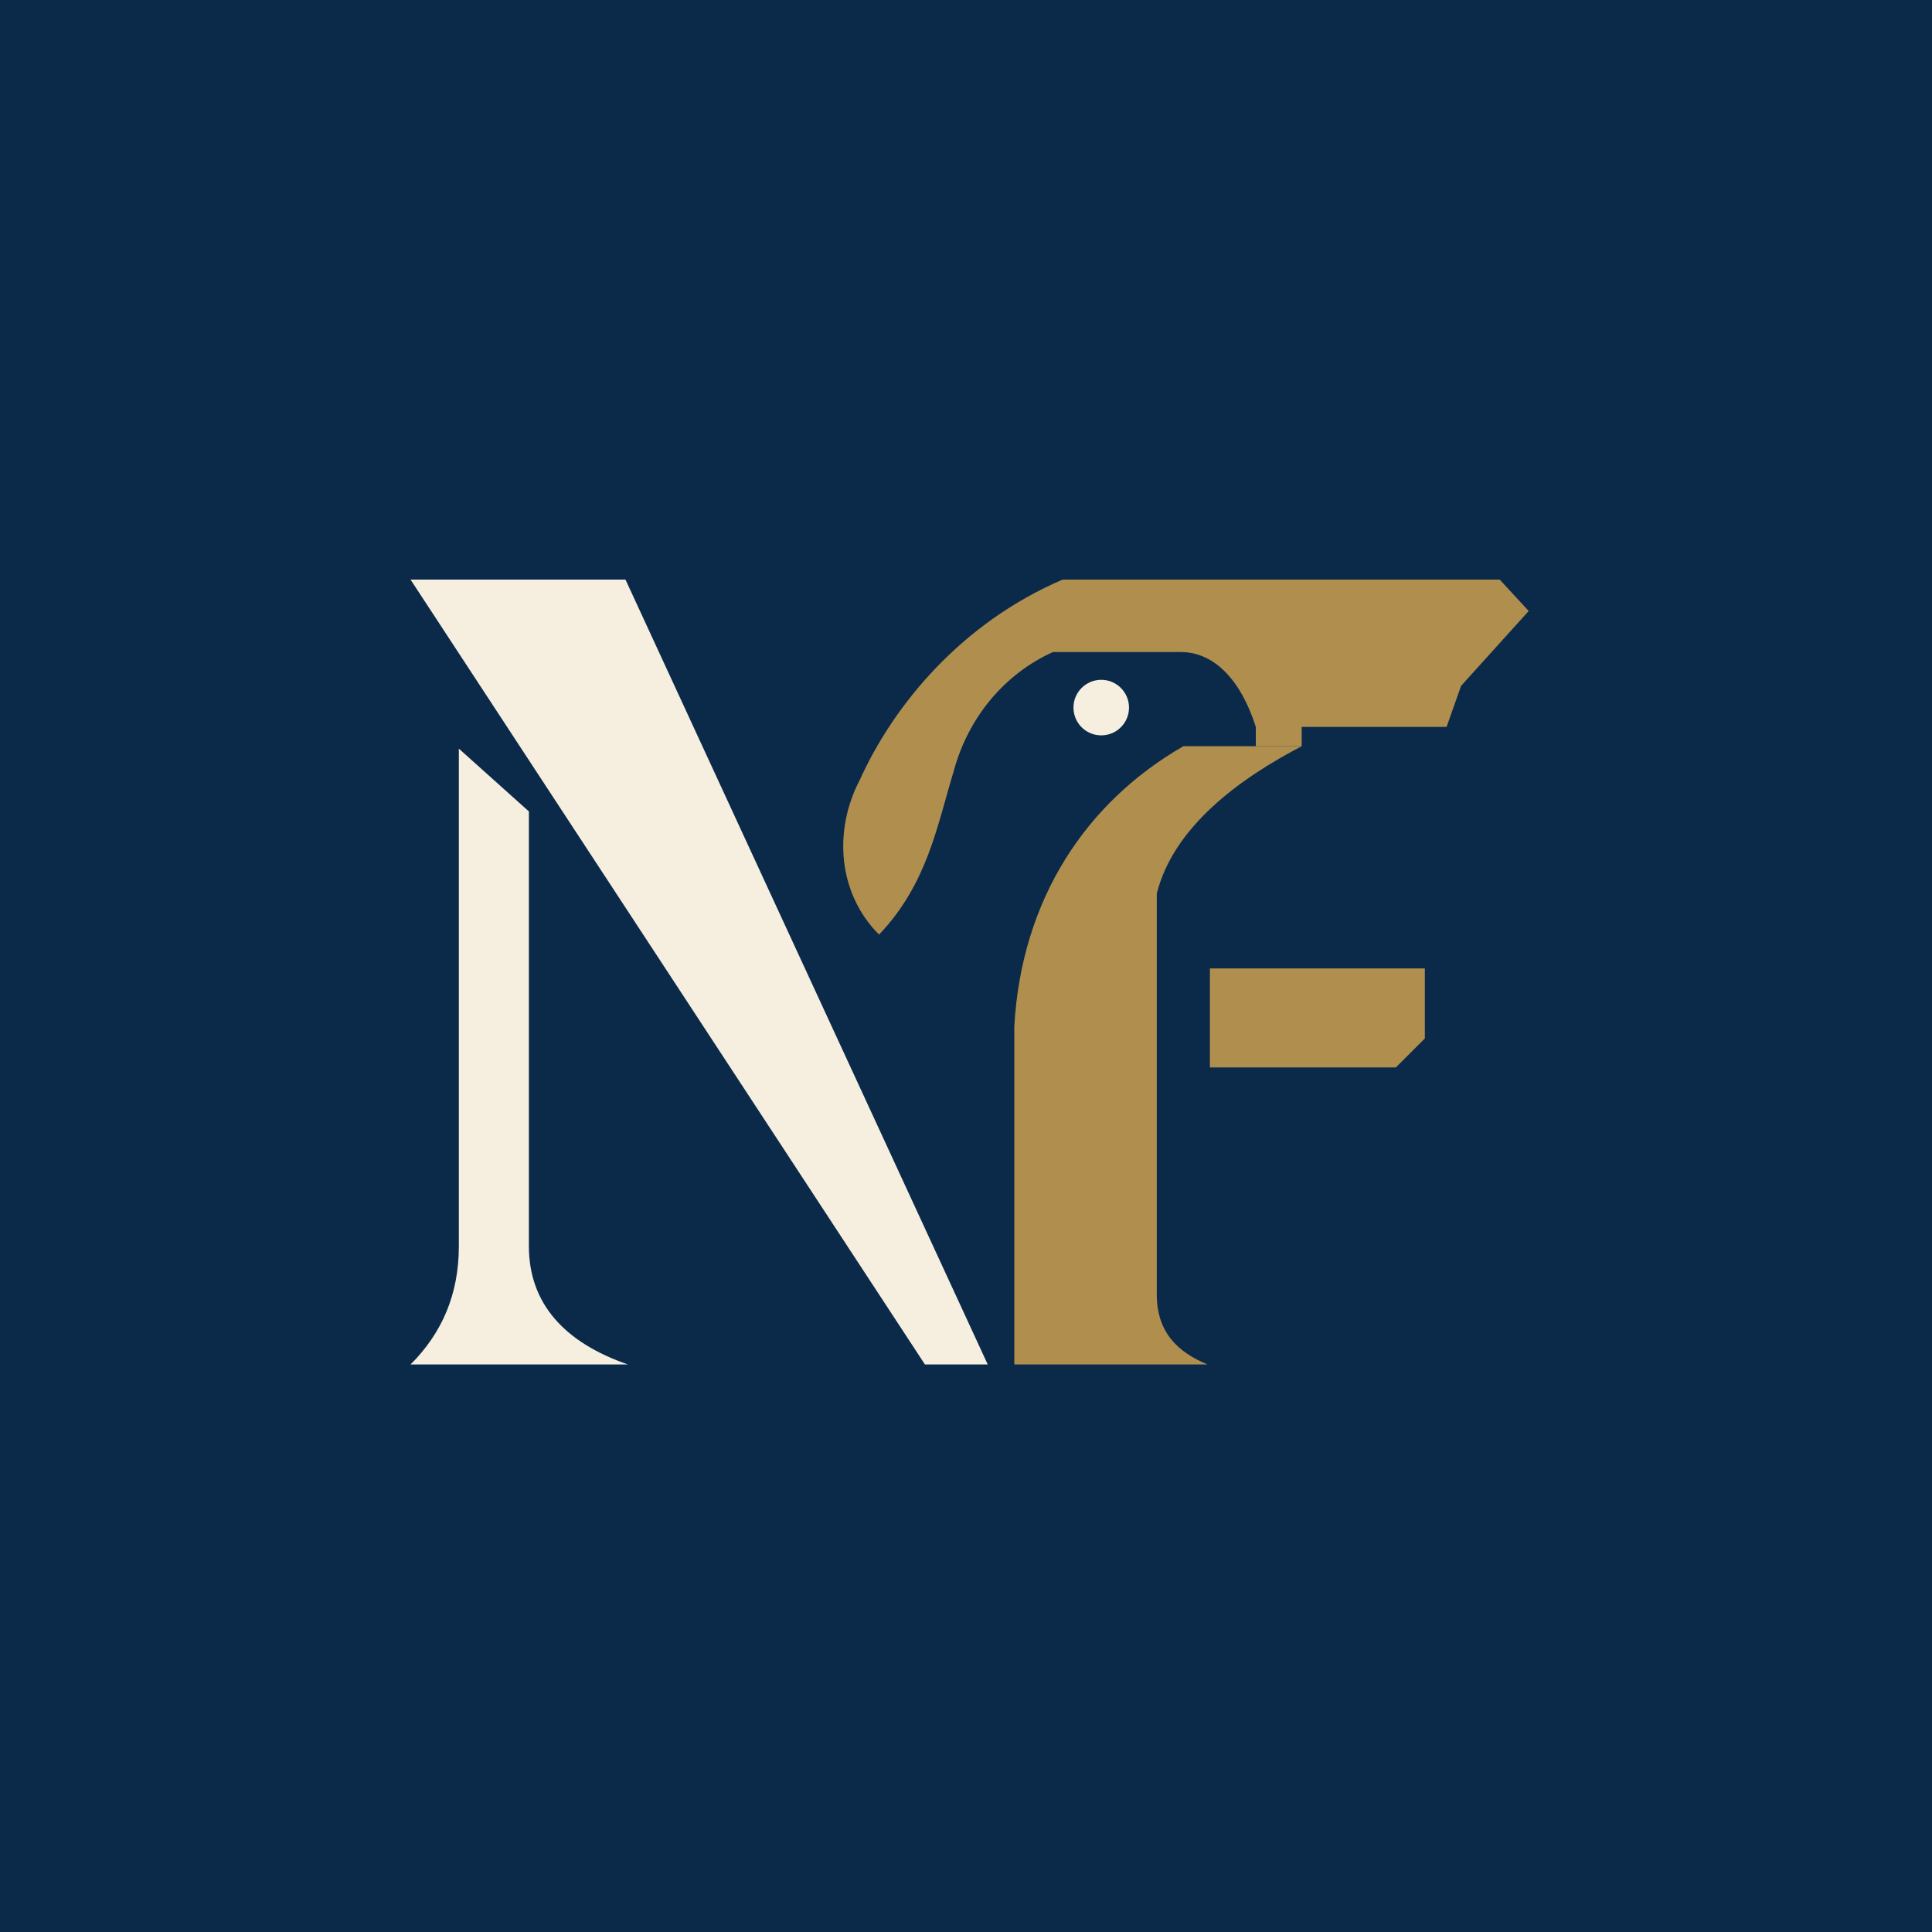
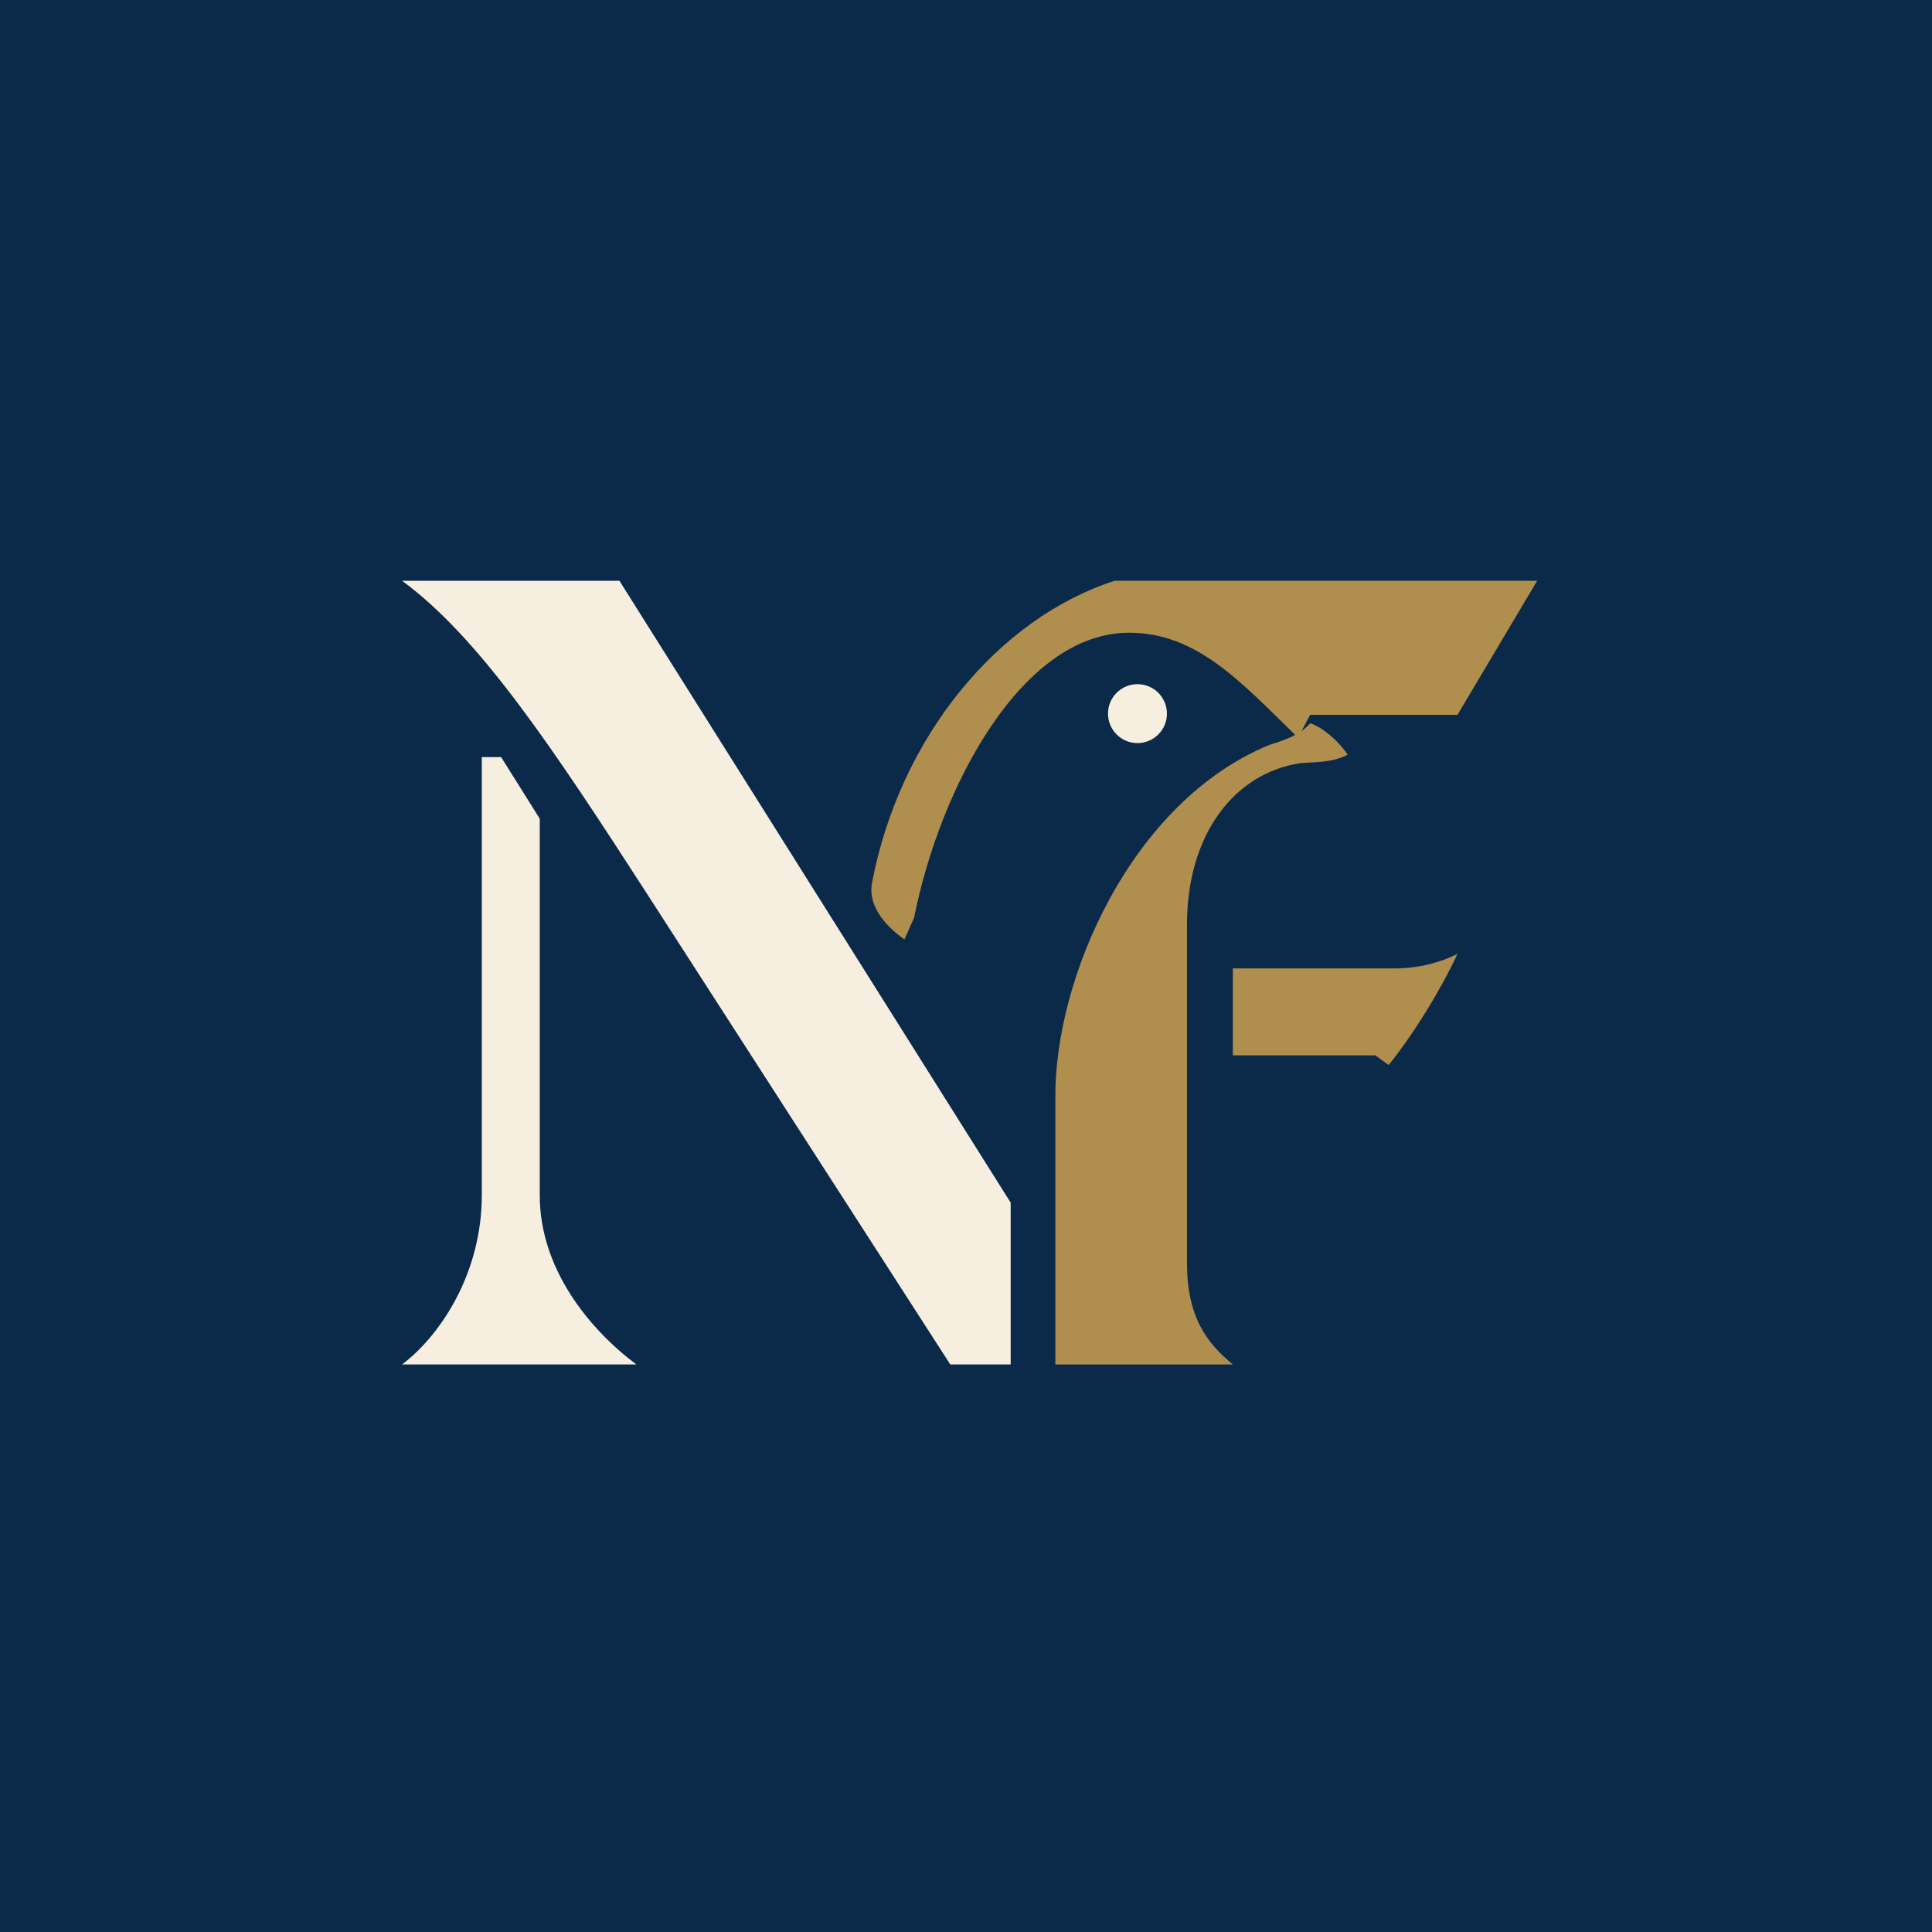
- <svg xmlns="http://www.w3.org/2000/svg" viewBox="-17 -24 80 80" width="800" height="800" role="img" aria-label="Martin and Finch">
+ <svg xmlns="http://www.w3.org/2000/svg" viewBox="-16.35 -24 80 80" width="800" height="800" role="img" aria-label="Martin and Finch">
  <rect x="-100" y="-100" width="1000" height="1000" fill="#0b2a4a" />
  <g fill="#f6efe0">
-     <path d="M0 0 H8.9 L23.9 32.5 H21.3 Z" />
-     <path d="M2 7 L4.9 9.6 V27.6 C4.9 30 6.4 31.6 9 32.5 H0 C1.3 31.2 2 29.6 2 27.6 Z" />
+     <path d="M0.3 0.05H9.3L25.5 25.8V32.5H23L10.5 13.1C6.5 6.9 3.5 2.4 0.3 0.05Z" />
+     <path d="M3.6 7.35H4.4L6 9.9V25.5C6 28.5 8 31 10 32.5H0.3C2 31.2 3.6 28.6 3.6 25.5Z" />
  </g>
  <g fill="#b08f4e">
-     <path d="M19.4 14.7 C17.7 13 17.5 10.4 18.6 8.3 C20 5.2 22.8 1.8 27 0 H45.1 L46.3 1.3 L43.5 4.4 L42.9 6.1 H36.9 V6.9 H35 V6.1 C34.4 4.2 33.3 3 31.9 3 H26.6 C24.6 3.9 23.1 5.7 22.5 7.9 C21.8 10.2 21.4 12.6 19.4 14.7 Z" />
-     <path d="M32 6.9 H36.9 C34.4 8.2 31.6 10.2 30.9 13 V29.6 C30.9 31.2 31.8 32 33 32.5 H25 V18.5 C25.3 13.2 28 9.2 32 6.9 Z" />
-     <path d="M33.1 16.1 H42 V19 L40.8 20.2 H33.1 Z" />
+     <path d="M29.8 0.05H47.3L44 5.6H37.9L37.4 6.55C35 4.2 33.2 2.2 30.4 2.2C26 2.2 22.6 8.5 21.5 14L21.1 14.9C20.4 14.4 19.6 13.6 19.75 12.6C20.9 6.5 25 1.6 29.8 0.05Z" />
+     <path d="M39.45 7.25C38.8 7.6 38 7.55 37.5 7.6C34.8 8 32.8 10.5 32.8 14.3V28.3C32.8 30.5 33.6 31.6 34.7 32.5H27.35V21.5C27.3 16.5 30.5 9.2 36.2 6.85C37 6.6 37.5 6.4 37.9 5.95C38.4 6.1 39.1 6.7 39.45 7.25Z" />
+     <path d="M34.7 16.1H41.4C42.4 16.1 43.3 15.85 44 15.5C43.3 17 42.2 18.8 41.15 20.1L40.6 19.7H34.7Z" />
  </g>
-   <circle cx="28.6" cy="5.3" r="1.15" fill="#f6efe0" />
+   <circle cx="30.75" cy="5.55" r="1.22" fill="#f6efe0" />
</svg>
